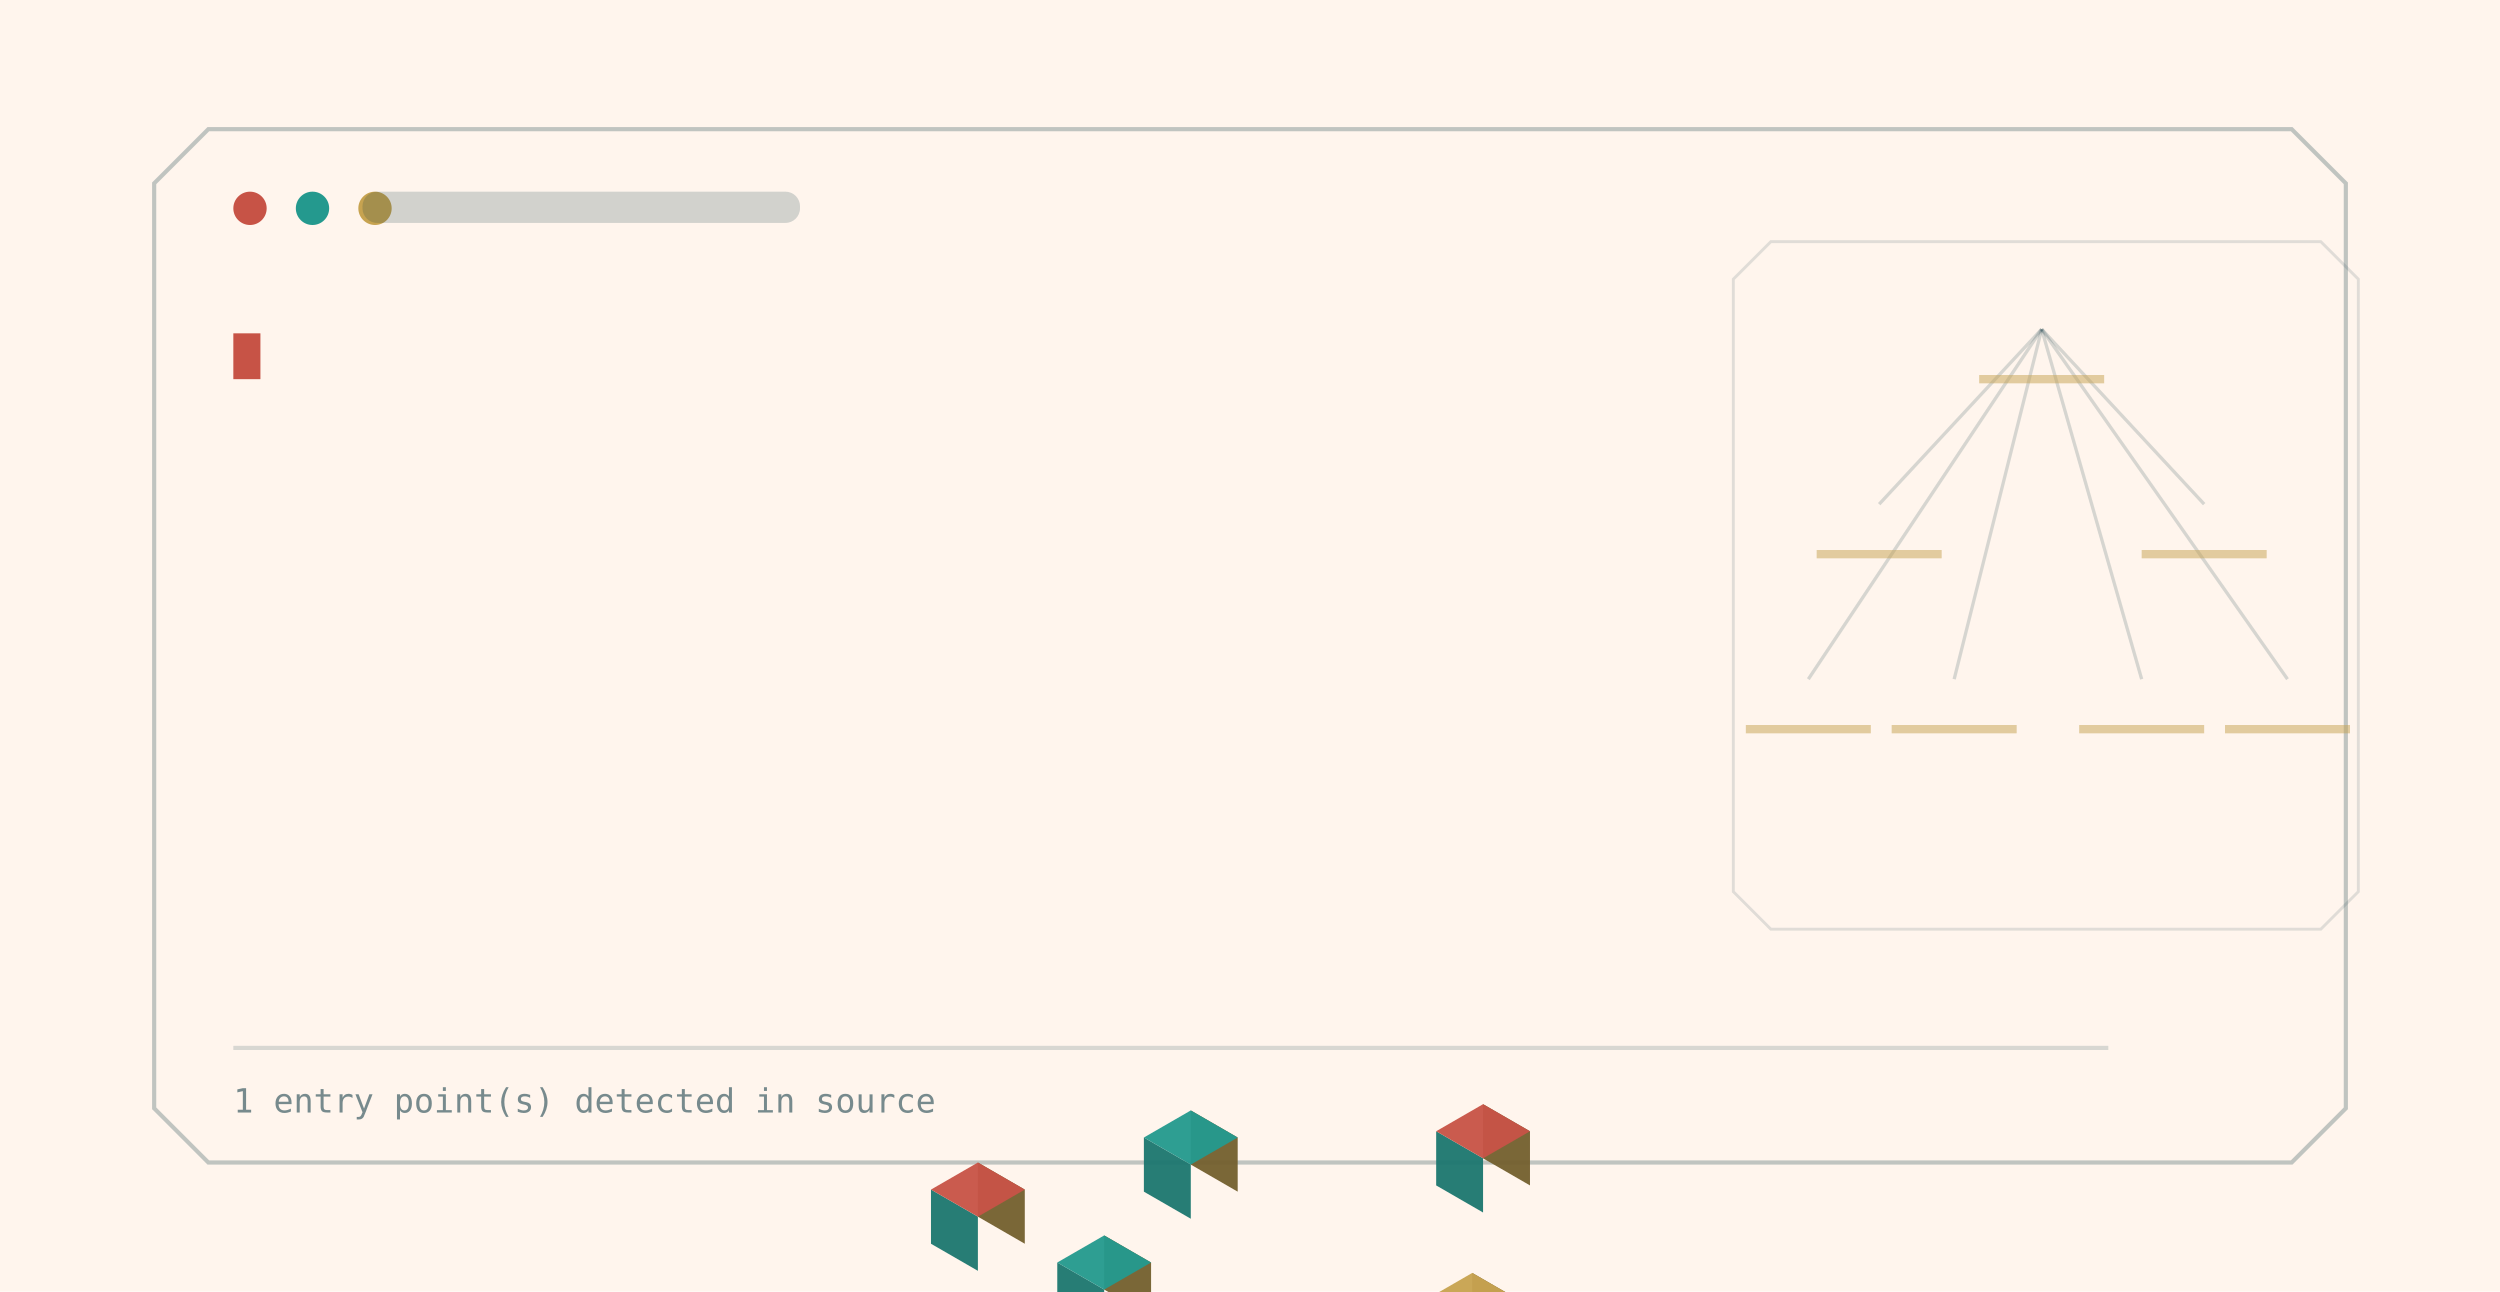
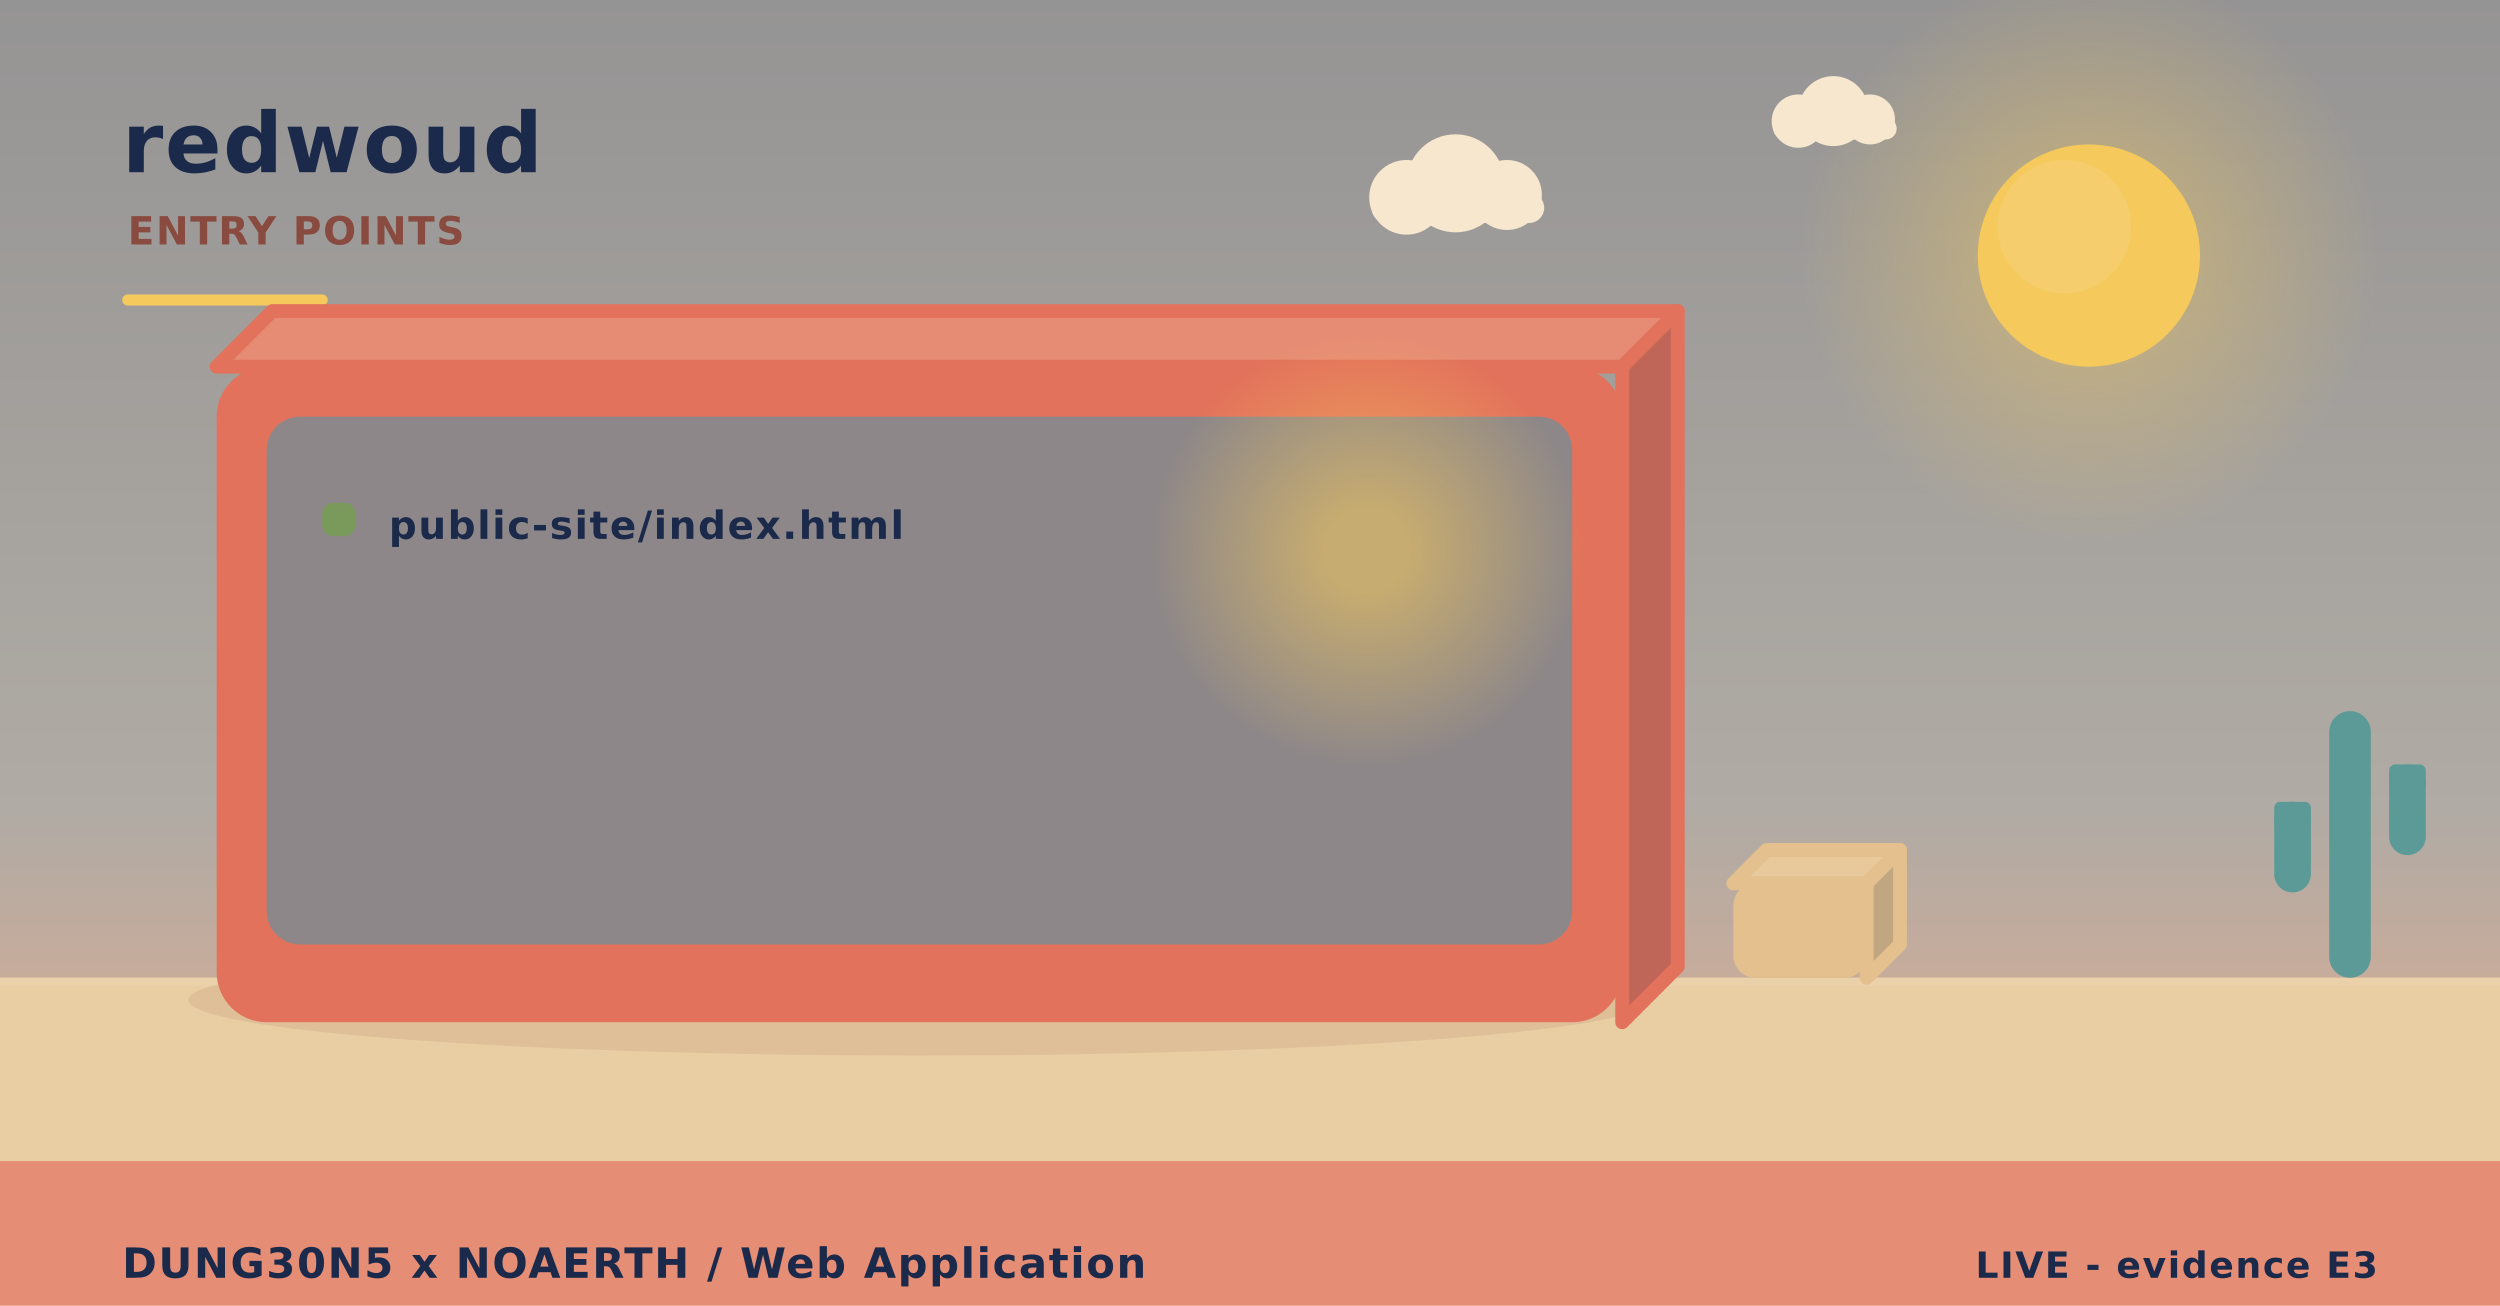
- <svg xmlns="http://www.w3.org/2000/svg" viewBox="0 0 1200 620" width="1200" height="620" role="img" aria-label="redwoud command surface">
-   <rect width="1200" height="620" fill="#fff5ed" />
-   <defs>
-     <linearGradient id="gt" x1="0" y1="0" x2="1" y2="1">
-       <stop offset="0%" stop-color="#c75346" />
-       <stop offset="100%" stop-color="#24998e" />
-     </linearGradient>
-   </defs>
-   <path d="M100.00,62.00 H1100.00 L1126.00,88.00 V532.00 L1100.00,558.00 H100.00 L74.00,532.00 V88.00 Z" fill="none" stroke="rgba(9,52,63,0.300)" stroke-width="2.00" opacity="0.85" />
-   <circle cx="120.00" cy="100.00" r="8.00" fill="#c75346" opacity="1.00" />
-   <circle cx="150.00" cy="100.00" r="8.00" fill="#24998e" opacity="1.00" />
-   <circle cx="180.00" cy="100.00" r="8.00" fill="#c7a350" opacity="1.00" />
-   <rect x="174.00" y="92.00" width="210.00" height="15.00" rx="7.00" fill="rgba(9,52,63,0.180)" opacity="1.00" />
-   <text x="112" y="148" font-family="ui-monospace,SFMono-Regular,Menlo,monospace" font-size="21" fill="rgba(9,52,63,0.800)" opacity="0">public-site/index.html<animate attributeName="opacity" values="0;1;1;0" dur="1.5s" begin="0.0s" repeatCount="indefinite" />
-   </text>
-   <rect x="112" y="160" width="13" height="22" fill="#c75346">
-     <animate attributeName="opacity" values="1;0;1" dur="1.05s" begin="0s" repeatCount="indefinite" />
-   </rect>
-   <path d="M850.00,116.00 H1114.00 L1132.00,134.00 V428.00 L1114.00,446.00 H850.00 L832.00,428.00 V134.00 Z" fill="none" stroke="rgba(9,52,63,0.180)" stroke-width="1.40" opacity="0.70" />
-   <line x1="980.00" y1="158.00" x2="902.00" y2="242.00" stroke="rgba(9,52,63,0.300)" stroke-width="1.60" opacity="0.55" />
-   <line x1="980.00" y1="158.00" x2="1058.00" y2="242.00" stroke="rgba(9,52,63,0.300)" stroke-width="1.60" opacity="0.55" />
-   <line x1="980.00" y1="158.00" x2="868.00" y2="326.00" stroke="rgba(9,52,63,0.300)" stroke-width="1.60" opacity="0.55" />
-   <line x1="980.00" y1="158.00" x2="938.00" y2="326.00" stroke="rgba(9,52,63,0.300)" stroke-width="1.60" opacity="0.55" />
-   <line x1="980.00" y1="158.00" x2="1028.00" y2="326.00" stroke="rgba(9,52,63,0.300)" stroke-width="1.60" opacity="0.55" />
-   <line x1="980.00" y1="158.00" x2="1098.00" y2="326.00" stroke="rgba(9,52,63,0.300)" stroke-width="1.60" opacity="0.55" />
-   <polygon points="711.87,556.00 734.39,569.00 734.39,543.00 711.87,530.00" fill="#735f2e" opacity="0.95" />
-   <polygon points="689.36,569.00 711.87,582.00 711.87,556.00 689.36,543.00" fill="#1c776f" opacity="0.95" />
-   <polygon points="711.87,530.00 734.39,543.00 711.87,556.00 689.36,543.00" fill="#c75346" opacity="0.95" />
+ <svg xmlns="http://www.w3.org/2000/svg" width="900" height="470" viewBox="0 0 900 470" role="img" aria-label="redwoud - how it is operated">
+   <linearGradient id="skyt" x1="0" y1="0" x2="0" y2="1">
+     <stop offset="0" stop-color="#959494" />
+     <stop offset="0.62" stop-color="#b0aba4" />
+     <stop offset="1" stop-color="#f3ad8a" />
+   </linearGradient>
+   <rect width="900" height="470" fill="url(#skyt)" />
+   <radialGradient id="sunt">
+     <stop offset="0.35" stop-color="#f5c95c" stop-opacity="0.34" />
+     <stop offset="1" stop-color="#f5c95c" stop-opacity="0" />
+   </radialGradient>
+   <circle cx="752" cy="92" r="104" fill="url(#sunt)" />
+   <circle cx="752" cy="92" r="40" fill="#f5c95c" />
+   <circle cx="743.2" cy="81.6" r="24" fill="#f5d27e" opacity="0.5" />
  <g>
-     <rect x="950.00" y="180.00" width="60.00" height="4.00" rx="0.00" fill="rgba(199,163,80,0.500)" opacity="1.00" />
-     <animate attributeName="opacity" values="0.25;1.0;0.25" dur="11.0s" begin="0.0s" repeatCount="indefinite" />
+     <circle cx="524" cy="66" r="17.64" fill="#f6e7ce" />
+     <circle cx="506.36" cy="71.04" r="13.44" fill="#f6e7ce" />
+     <circle cx="542.48" cy="70.2" r="12.6" fill="#f6e7ce" />
+     <rect x="493.76" y="69.36" width="62.16" height="10.92" rx="5.46" fill="#f6e7ce" />
+     <animateTransform attributeName="transform" type="translate" values="0 0;24 0;0 0" dur="36s" begin="0s" repeatCount="indefinite" />
  </g>
-   <polygon points="571.58,559.00 594.09,572.00 594.09,546.00 571.58,533.00" fill="#735f2e" opacity="0.95" />
-   <polygon points="549.06,572.00 571.58,585.00 571.58,559.00 549.06,546.00" fill="#1c776f" opacity="0.95" />
-   <polygon points="571.58,533.00 594.09,546.00 571.58,559.00 549.06,546.00" fill="#24998e" opacity="0.95" />
  <g>
-     <rect x="872.00" y="264.00" width="60.00" height="4.00" rx="0.00" fill="rgba(199,163,80,0.500)" opacity="1.00" />
-     <animate attributeName="opacity" values="0.25;1.0;0.25" dur="11.0s" begin="0.4s" repeatCount="indefinite" />
+     <circle cx="660" cy="40" r="12.6" fill="#f6e7ce" />
+     <circle cx="647.4" cy="43.6" r="9.6" fill="#f6e7ce" />
+     <circle cx="673.2" cy="43" r="9" fill="#f6e7ce" />
+     <rect x="638.4" y="42.4" width="44.4" height="7.8" rx="3.9" fill="#f6e7ce" />
+     <animateTransform attributeName="transform" type="translate" values="0 0;-18 0;0 0" dur="46s" begin="3s" repeatCount="indefinite" />
  </g>
-   <polygon points="706.68,637.00 729.19,650.00 729.19,624.00 706.68,611.00" fill="#735f2e" opacity="0.95" />
-   <polygon points="684.16,650.00 706.68,663.00 706.68,637.00 684.16,624.00" fill="#1c776f" opacity="0.95" />
-   <polygon points="706.68,611.00 729.19,624.00 706.68,637.00 684.16,624.00" fill="#c7a350" opacity="0.95" />
+   <rect x="0" y="352" width="900" height="118" fill="#e9cda3" />
+   <rect x="0" y="352" width="900" height="3" fill="#ebd1a9" />
+   <text x="44" y="62" font-family="Verdana,DejaVu Sans,sans-serif" font-size="30" font-weight="700" letter-spacing="0.6" fill="#1b2a4a" text-anchor="start">redwoud</text>
+   <text x="46" y="88" font-family="Verdana,DejaVu Sans,sans-serif" font-size="14" font-weight="700" letter-spacing="0.6" fill="#894b3f" text-anchor="start">ENTRY POINTS</text>
+   <rect x="44" y="106" width="74" height="4" rx="2" fill="#f5c95c" />
+   <ellipse cx="331" cy="360" rx="263.2" ry="20" fill="rgba(138,90,68,0.11)" />
+   <path d="M78,132 L584,132 L604,112 L98,112 Z" fill="#e68c74" stroke="#e2725b" stroke-width="5" stroke-linejoin="round" />
+   <path d="M584,132 L604,112 L604,348 L584,368 Z" fill="#c06658" stroke="#e2725b" stroke-width="5" stroke-linejoin="round" />
+   <rect x="78" y="132" width="506" height="236" rx="18" fill="#e2725b" />
+   <rect x="96" y="150" width="470" height="190" rx="12" fill="#88888c" opacity="0.94" />
+   <radialGradient id="lamp10942">
+     <stop offset="0.2" stop-color="#f5c95c" stop-opacity="0.55" />
+     <stop offset="1" stop-color="#f5c95c" stop-opacity="0" />
+   </radialGradient>
+   <circle cx="492" cy="198" r="78" fill="url(#lamp10942)" />
+   <rect x="116" y="181" width="12" height="12" rx="4" fill="#7a9a5c" />
  <g>
-     <rect x="1028.00" y="264.00" width="60.00" height="4.00" rx="0.00" fill="rgba(199,163,80,0.500)" opacity="1.00" />
-     <animate attributeName="opacity" values="0.25;1.0;0.25" dur="11.0s" begin="0.8s" repeatCount="indefinite" />
+     <text x="140" y="194" font-family="Verdana,DejaVu Sans,sans-serif" font-size="14" font-weight="700" letter-spacing="0.6" fill="#1b2a4a" text-anchor="start">public-site/index.html</text>
+     <animateTransform attributeName="transform" type="translate" values="0 10;0 0" dur="0.7s" begin="0.4s" fill="freeze" />
  </g>
-   <polygon points="469.39,584.00 491.90,597.00 491.90,571.00 469.39,558.00" fill="#735f2e" opacity="0.95" />
-   <polygon points="446.87,597.00 469.39,610.00 469.39,584.00 446.87,571.00" fill="#1c776f" opacity="0.95" />
-   <polygon points="469.39,558.00 491.90,571.00 469.39,584.00 446.87,571.00" fill="#c75346" opacity="0.95" />
-   <g>
-     <rect x="838.00" y="348.00" width="60.00" height="4.00" rx="0.00" fill="rgba(199,163,80,0.500)" opacity="1.00" />
-     <animate attributeName="opacity" values="0.25;1.0;0.25" dur="11.0s" begin="1.2s" repeatCount="indefinite" />
-   </g>
-   <polygon points="530.01,619.00 552.52,632.00 552.52,606.00 530.01,593.00" fill="#735f2e" opacity="0.95" />
-   <polygon points="507.49,632.00 530.01,645.00 530.01,619.00 507.49,606.00" fill="#1c776f" opacity="0.95" />
-   <polygon points="530.01,593.00 552.52,606.00 530.01,619.00 507.49,606.00" fill="#24998e" opacity="0.95" />
-   <g>
-     <rect x="908.00" y="348.00" width="60.00" height="4.00" rx="0.00" fill="rgba(199,163,80,0.500)" opacity="1.00" />
-     <animate attributeName="opacity" values="0.25;1.0;0.25" dur="11.0s" begin="1.6s" repeatCount="indefinite" />
-   </g>
-   <polygon points="607.95,664.00 630.47,677.00 630.47,651.00 607.95,638.00" fill="#735f2e" opacity="0.95" />
-   <polygon points="585.43,677.00 607.95,690.00 607.95,664.00 585.43,651.00" fill="#1c776f" opacity="0.95" />
-   <polygon points="607.95,638.00 630.47,651.00 607.95,664.00 585.43,651.00" fill="#c7a350" opacity="0.95" />
-   <g>
-     <rect x="998.00" y="348.00" width="60.00" height="4.00" rx="0.00" fill="rgba(199,163,80,0.500)" opacity="1.00" />
-     <animate attributeName="opacity" values="0.25;1.0;0.25" dur="11.0s" begin="2.0s" repeatCount="indefinite" />
-   </g>
-   <polygon points="668.57,699.00 691.09,712.00 691.09,686.00 668.57,673.00" fill="#735f2e" opacity="0.95" />
-   <polygon points="646.05,712.00 668.57,725.00 668.57,699.00 646.05,686.00" fill="#1c776f" opacity="0.95" />
-   <polygon points="668.57,673.00 691.09,686.00 668.57,699.00 646.05,686.00" fill="#c75346" opacity="0.95" />
-   <g>
-     <rect x="1068.00" y="348.00" width="60.00" height="4.00" rx="0.00" fill="rgba(199,163,80,0.500)" opacity="1.00" />
-     <animate attributeName="opacity" values="0.25;1.0;0.25" dur="11.0s" begin="2.4s" repeatCount="indefinite" />
-   </g>
-   <rect x="112.00" y="502.00" width="900.00" height="2.00" rx="0.00" fill="rgba(9,52,63,0.160)" opacity="1.00" />
-   <text x="112" y="534" font-family="ui-monospace,Menlo,monospace" font-size="16" fill="rgba(9,52,63,0.550)">1 entry point(s) detected in source</text>
+   <path d="M624,318 L672,318 L684,306 L636,306 Z" fill="#e7c99b" stroke="#e3c08d" stroke-width="5" stroke-linejoin="round" />
+   <path d="M672,318 L684,306 L684,340 L672,352 Z" fill="#c1a682" stroke="#e3c08d" stroke-width="5" stroke-linejoin="round" />
+   <rect x="624" y="318" width="48" height="34" rx="8" fill="#e3c08d" />
+   <rect x="838.52" y="256" width="14.96" height="96" rx="7.48" fill="#5b9a97" />
+   <rect x="818.72" y="288.64" width="13.2" height="32.64" rx="6.6" fill="#5b9a97" />
+   <rect x="818.72" y="288.64" width="13.2" height="9.6" rx="2.2" fill="#5b9a97" />
+   <rect x="860.08" y="275.2" width="13.2" height="32.64" rx="6.6" fill="#5b9a97" />
+   <rect x="860.08" y="275.2" width="13.2" height="9.6" rx="2.2" fill="#5b9a97" />
+   <rect x="0" y="418" width="900" height="52" rx="0" fill="#e68972" opacity="0.94" />
+   <text x="44" y="460" font-family="Verdana,DejaVu Sans,sans-serif" font-size="15" font-weight="700" letter-spacing="0.6" fill="#1b2a4a" text-anchor="start">DUNG30N5 x NOAERTH  /  Web Application</text>
+   <text x="856" y="460" font-family="Verdana,DejaVu Sans,sans-serif" font-size="13" font-weight="700" letter-spacing="0.6" fill="#1b2a4a" text-anchor="end">LIVE  -  evidence E3</text>
</svg>
